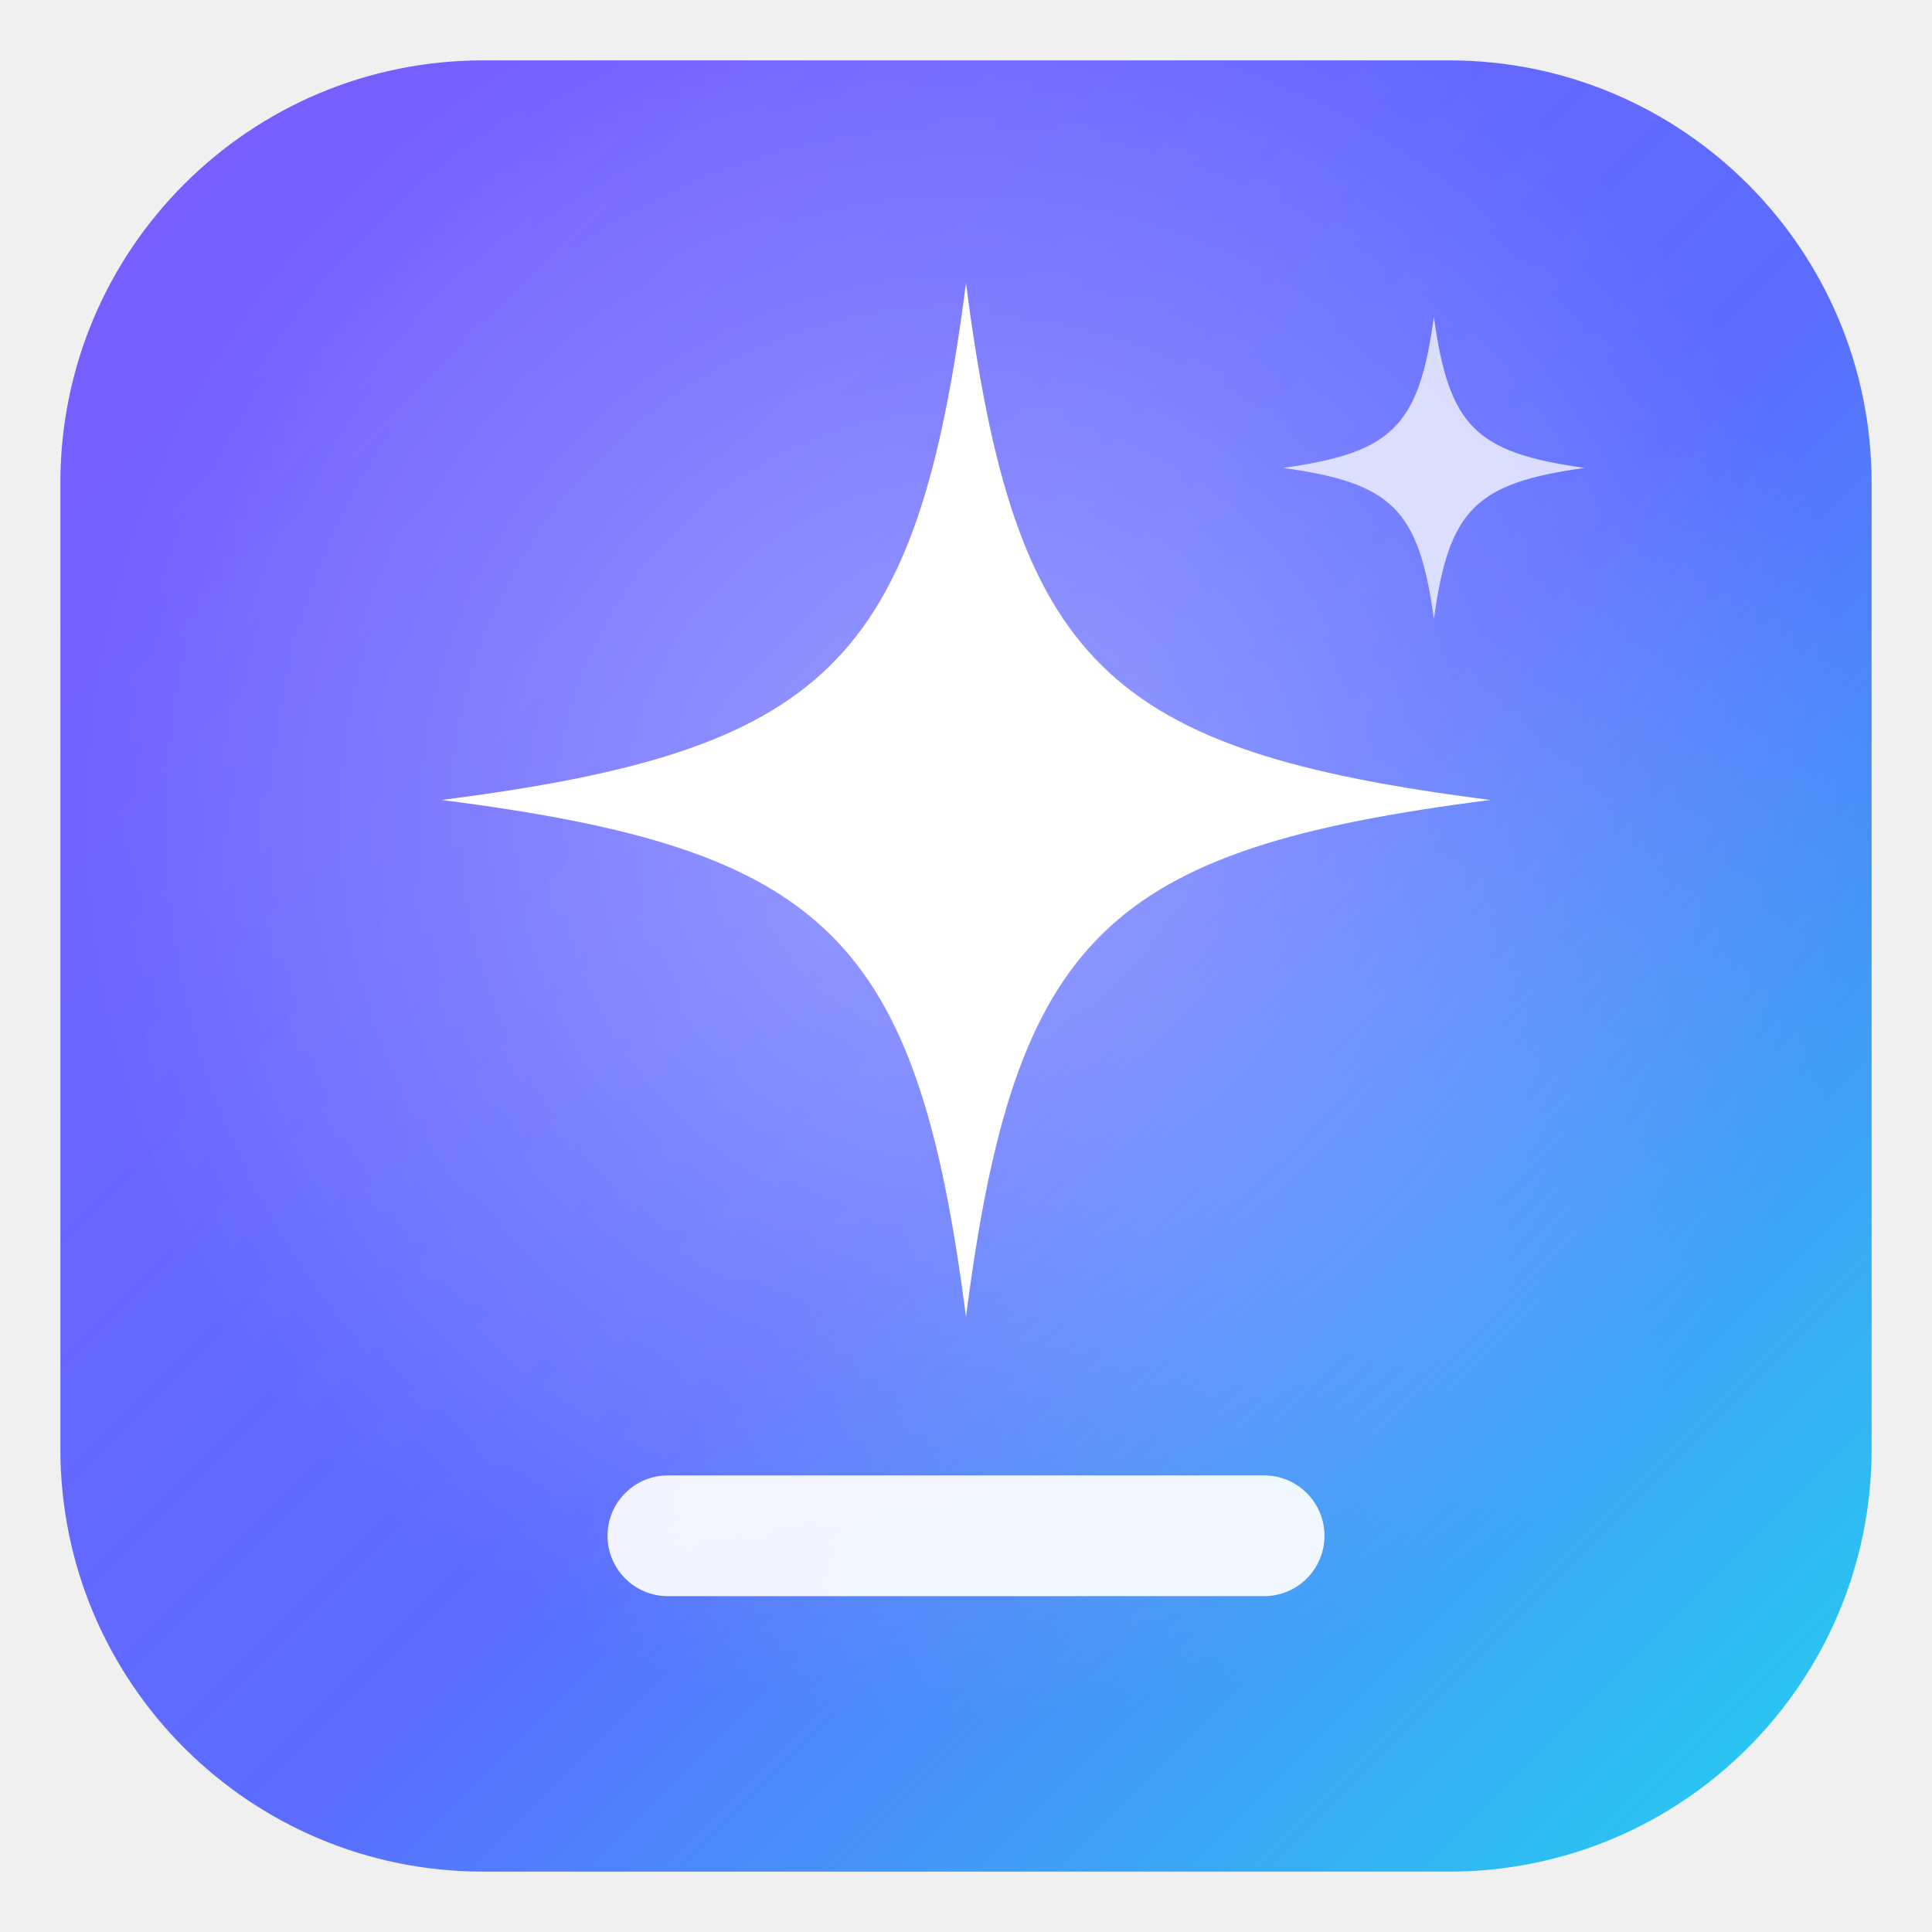
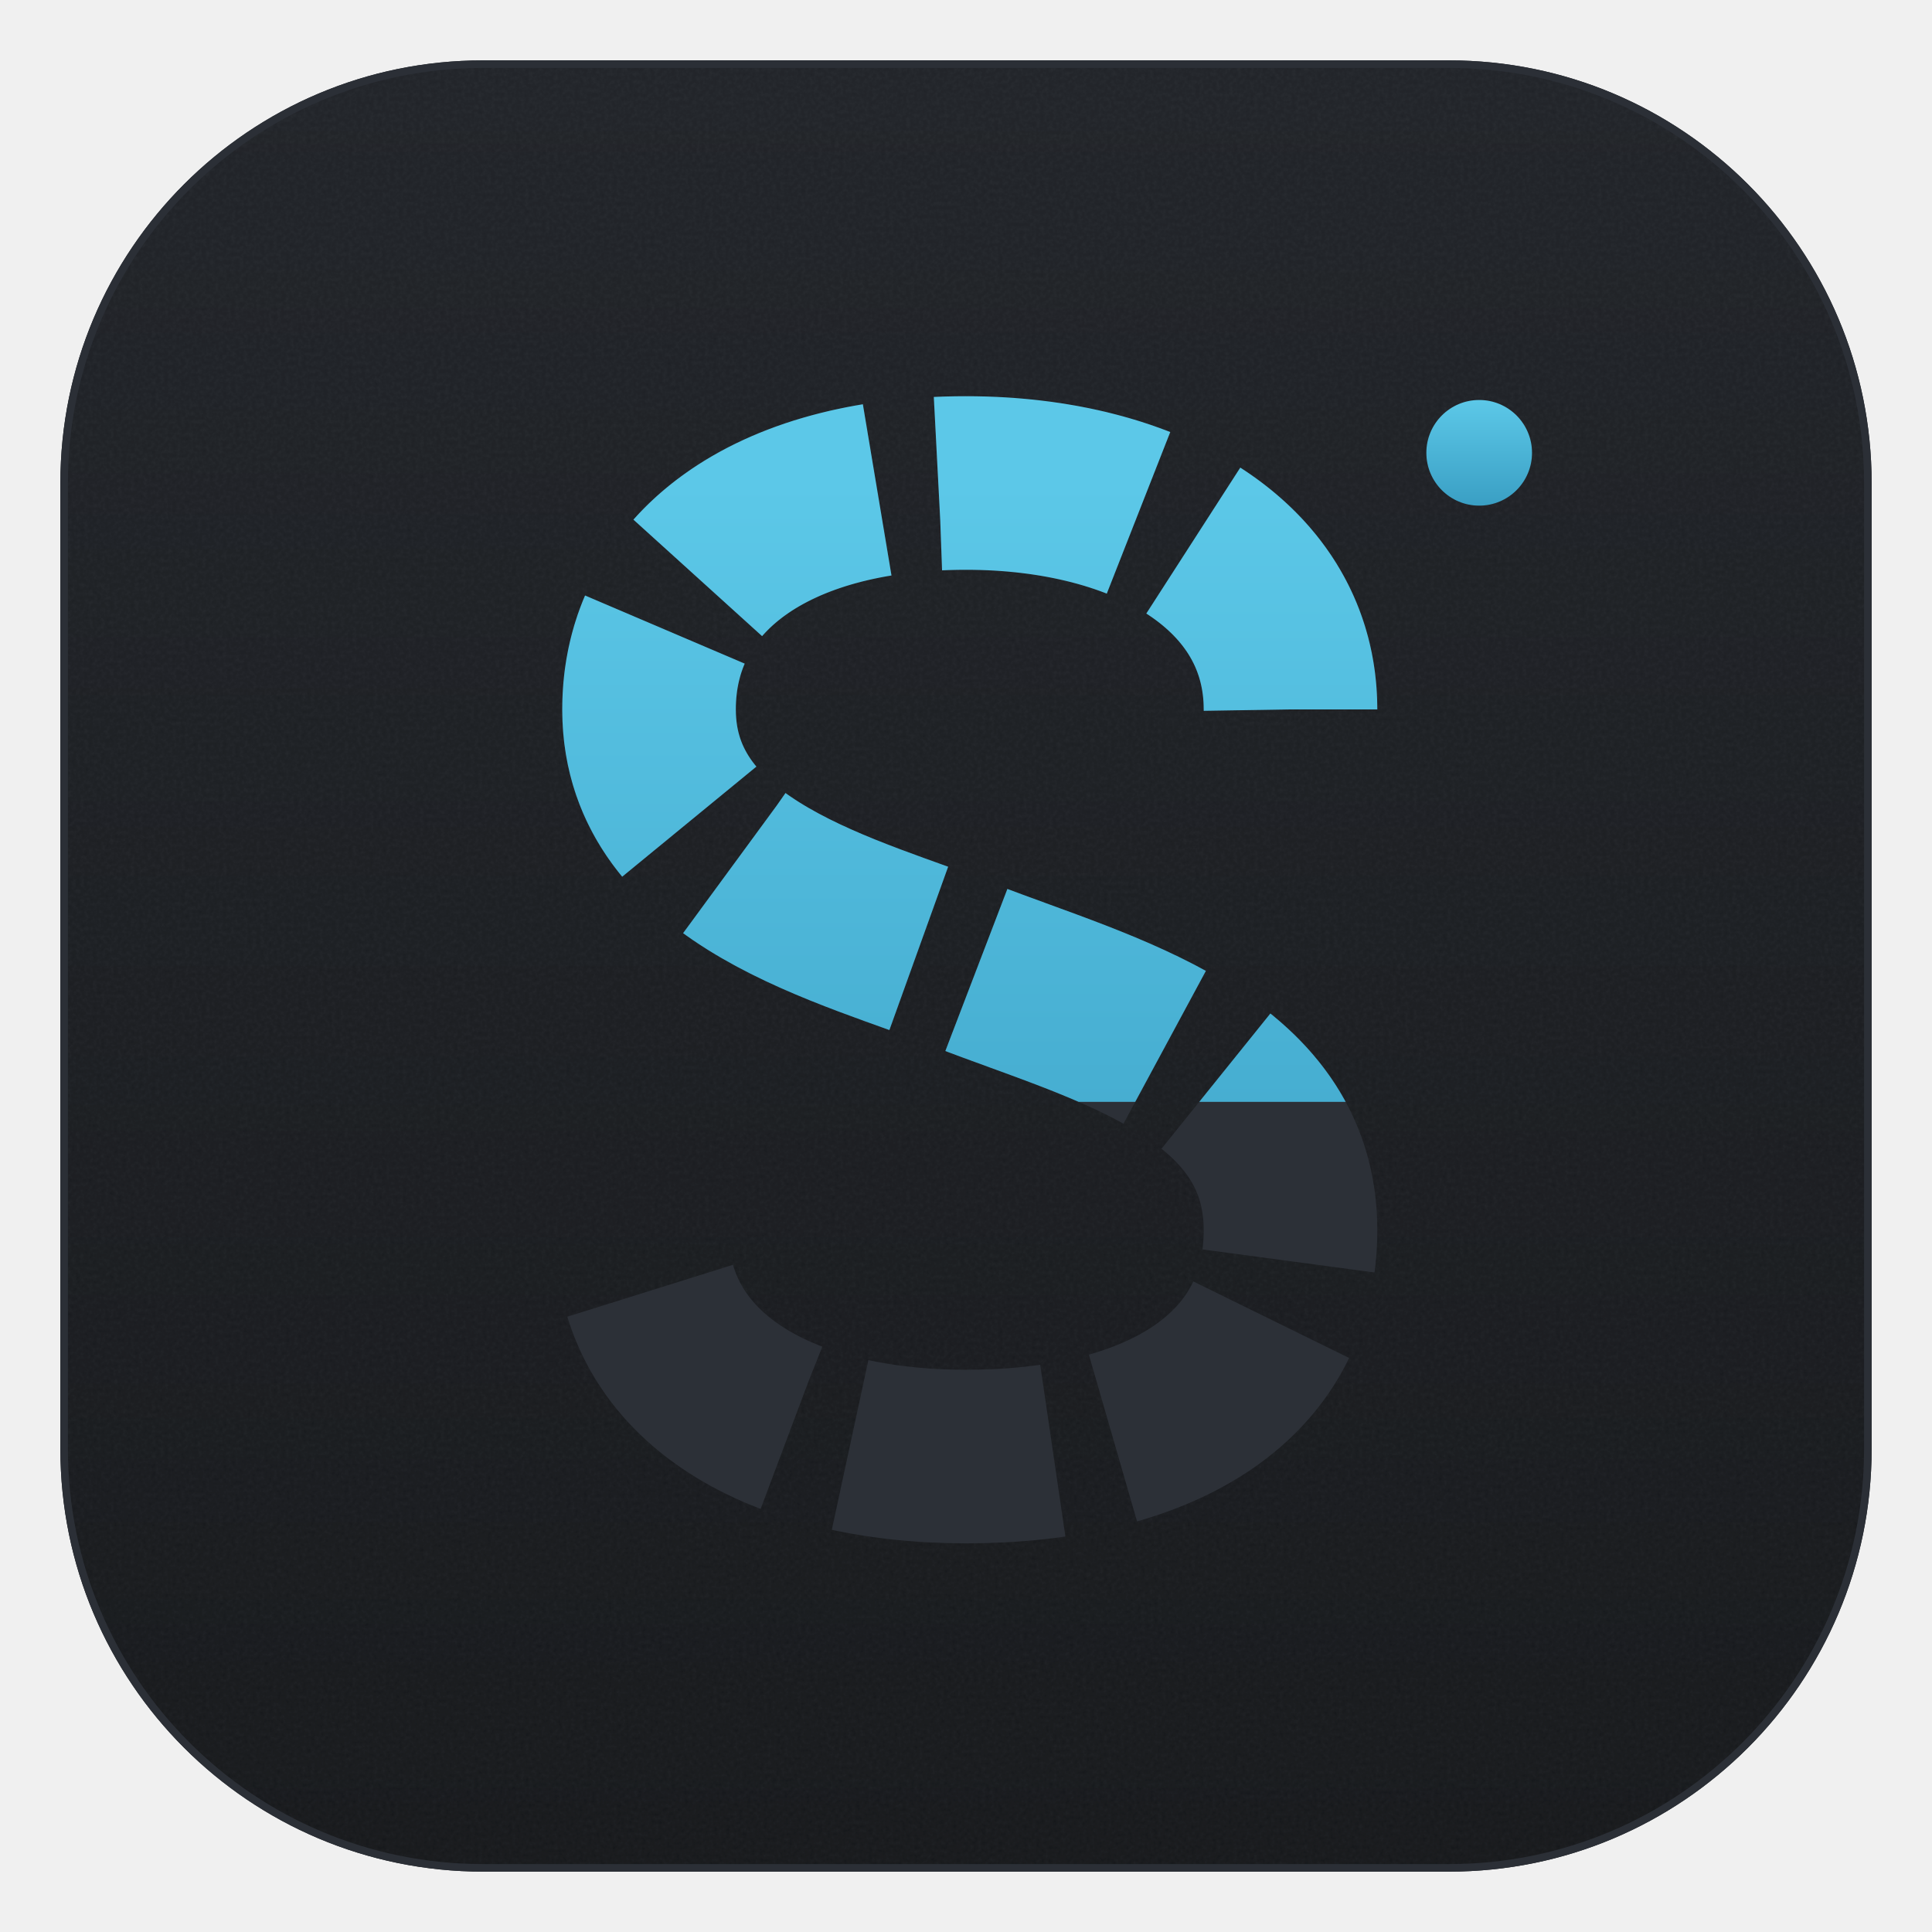
- <svg xmlns="http://www.w3.org/2000/svg" viewBox="0 0 1024 1024">
+ <svg xmlns="http://www.w3.org/2000/svg" viewBox="0 0 512 512" width="512" height="512" role="img" aria-label="Siler icon">
  <defs>
-     <linearGradient id="bg" x1="0" y1="0" x2="1" y2="1">
-       <stop offset="0" stop-color="#7c5cff" />
-       <stop offset="0.55" stop-color="#5b6cff" />
-       <stop offset="1" stop-color="#22d3ee" />
+     <linearGradient id="body" x1="0" y1="0" x2="0" y2="1">
+       <stop offset="0" stop-color="#1f2227" />
+       <stop offset="1" stop-color="#15171a" />
    </linearGradient>
-     <radialGradient id="glow" cx="0.5" cy="0.42" r="0.5">
-       <stop offset="0" stop-color="#ffffff" stop-opacity="0.35" />
-       <stop offset="1" stop-color="#ffffff" stop-opacity="0" />
-     </radialGradient>
+     <filter id="grain" x="0" y="0" width="100%" height="100%">
+       <feTurbulence type="fractalNoise" baseFrequency="0.9" numOctaves="2" seed="7" result="n" />
+       <feColorMatrix in="n" type="matrix" values="0 0 0 0 1                 0 0 0 0 1                 0 0 0 0 1                 0 0 0 0.045 0" />
+     </filter>
+     <linearGradient id="accent" x1="0" y1="0" x2="0" y2="1">
+       <stop offset="0" stop-color="#5cc8e8" />
+       <stop offset="1" stop-color="#3a9fc4" />
+     </linearGradient>
+     <clipPath id="rounded">
+       <rect x="16" y="16" width="480" height="480" rx="112" />
+     </clipPath>
+     <clipPath id="done">
+       <rect x="0" y="0" width="512" height="292" />
+     </clipPath>
+     <path id="s" d="M 342 188          C 342 150 304 128 256 128          C 204 128 172 152 172 188          C 172 232 226 244 256 256          C 292 270 342 282 342 326          C 342 366 306 386 256 386          C 208 386 170 366 170 326" fill="none" stroke-width="46" stroke-dasharray="54 16.3" />
  </defs>
-   <rect x="32" y="32" width="960" height="960" rx="224" fill="url(#bg)" />
-   <rect x="32" y="32" width="960" height="960" rx="224" fill="url(#glow)" />
-   <path d="M512 150 C 538 352, 586 398, 790 424 C 586 450, 538 496, 512 698 C 486 496, 438 450, 234 424 C 438 398, 486 352, 512 150 Z" fill="#ffffff" />
-   <path d="M760 168 C 768 226, 782 240, 840 248 C 782 256, 768 270, 760 328 C 752 270, 738 256, 680 248 C 738 240, 752 226, 760 168 Z" fill="#ffffff" opacity="0.75" />
-   <rect x="322" y="782" width="380" height="64" rx="32" fill="#ffffff" opacity="0.92" />
+   <rect x="16" y="16" width="480" height="480" rx="112" fill="url(#body)" />
+   <g clip-path="url(#rounded)">
+     <rect x="16" y="16" width="480" height="480" filter="url(#grain)" />
+   </g>
+   <rect x="17" y="17" width="478" height="478" rx="111" fill="none" stroke="#2b2f36" stroke-width="2" />
+   <use href="#s" stroke="#2c3037" />
+   <g clip-path="url(#done)">
+     <use href="#s" stroke="url(#accent)" />
+   </g>
+   <circle cx="392" cy="120" r="14" fill="url(#accent)" />
</svg>
